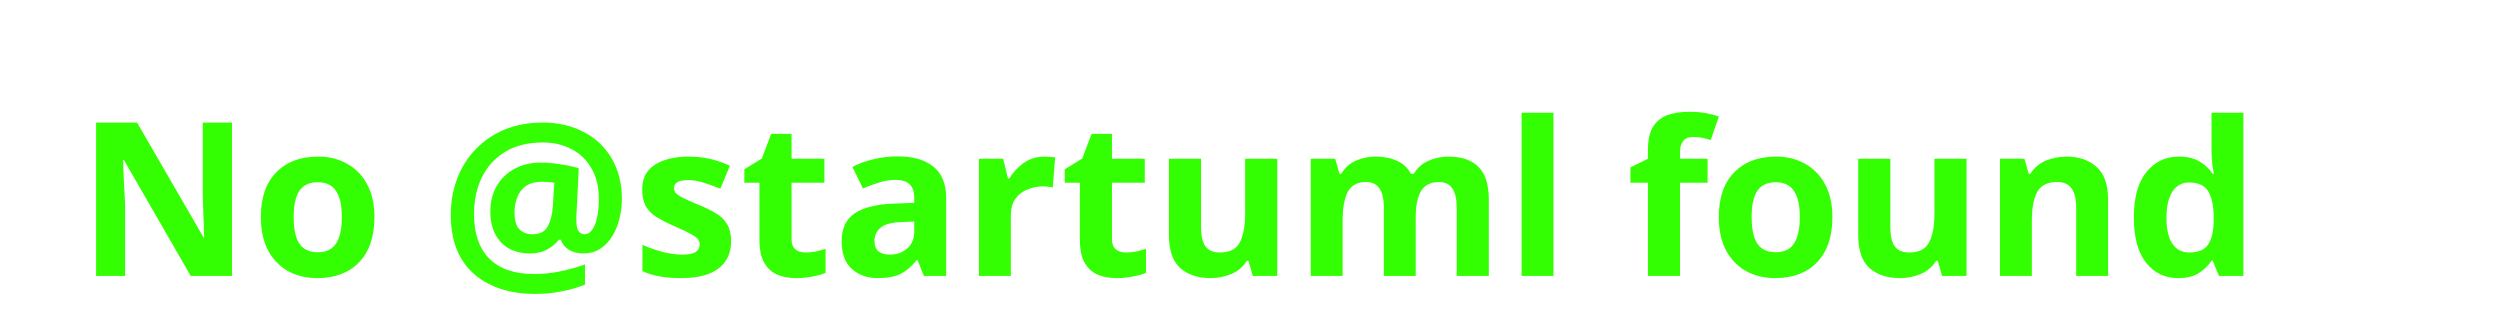
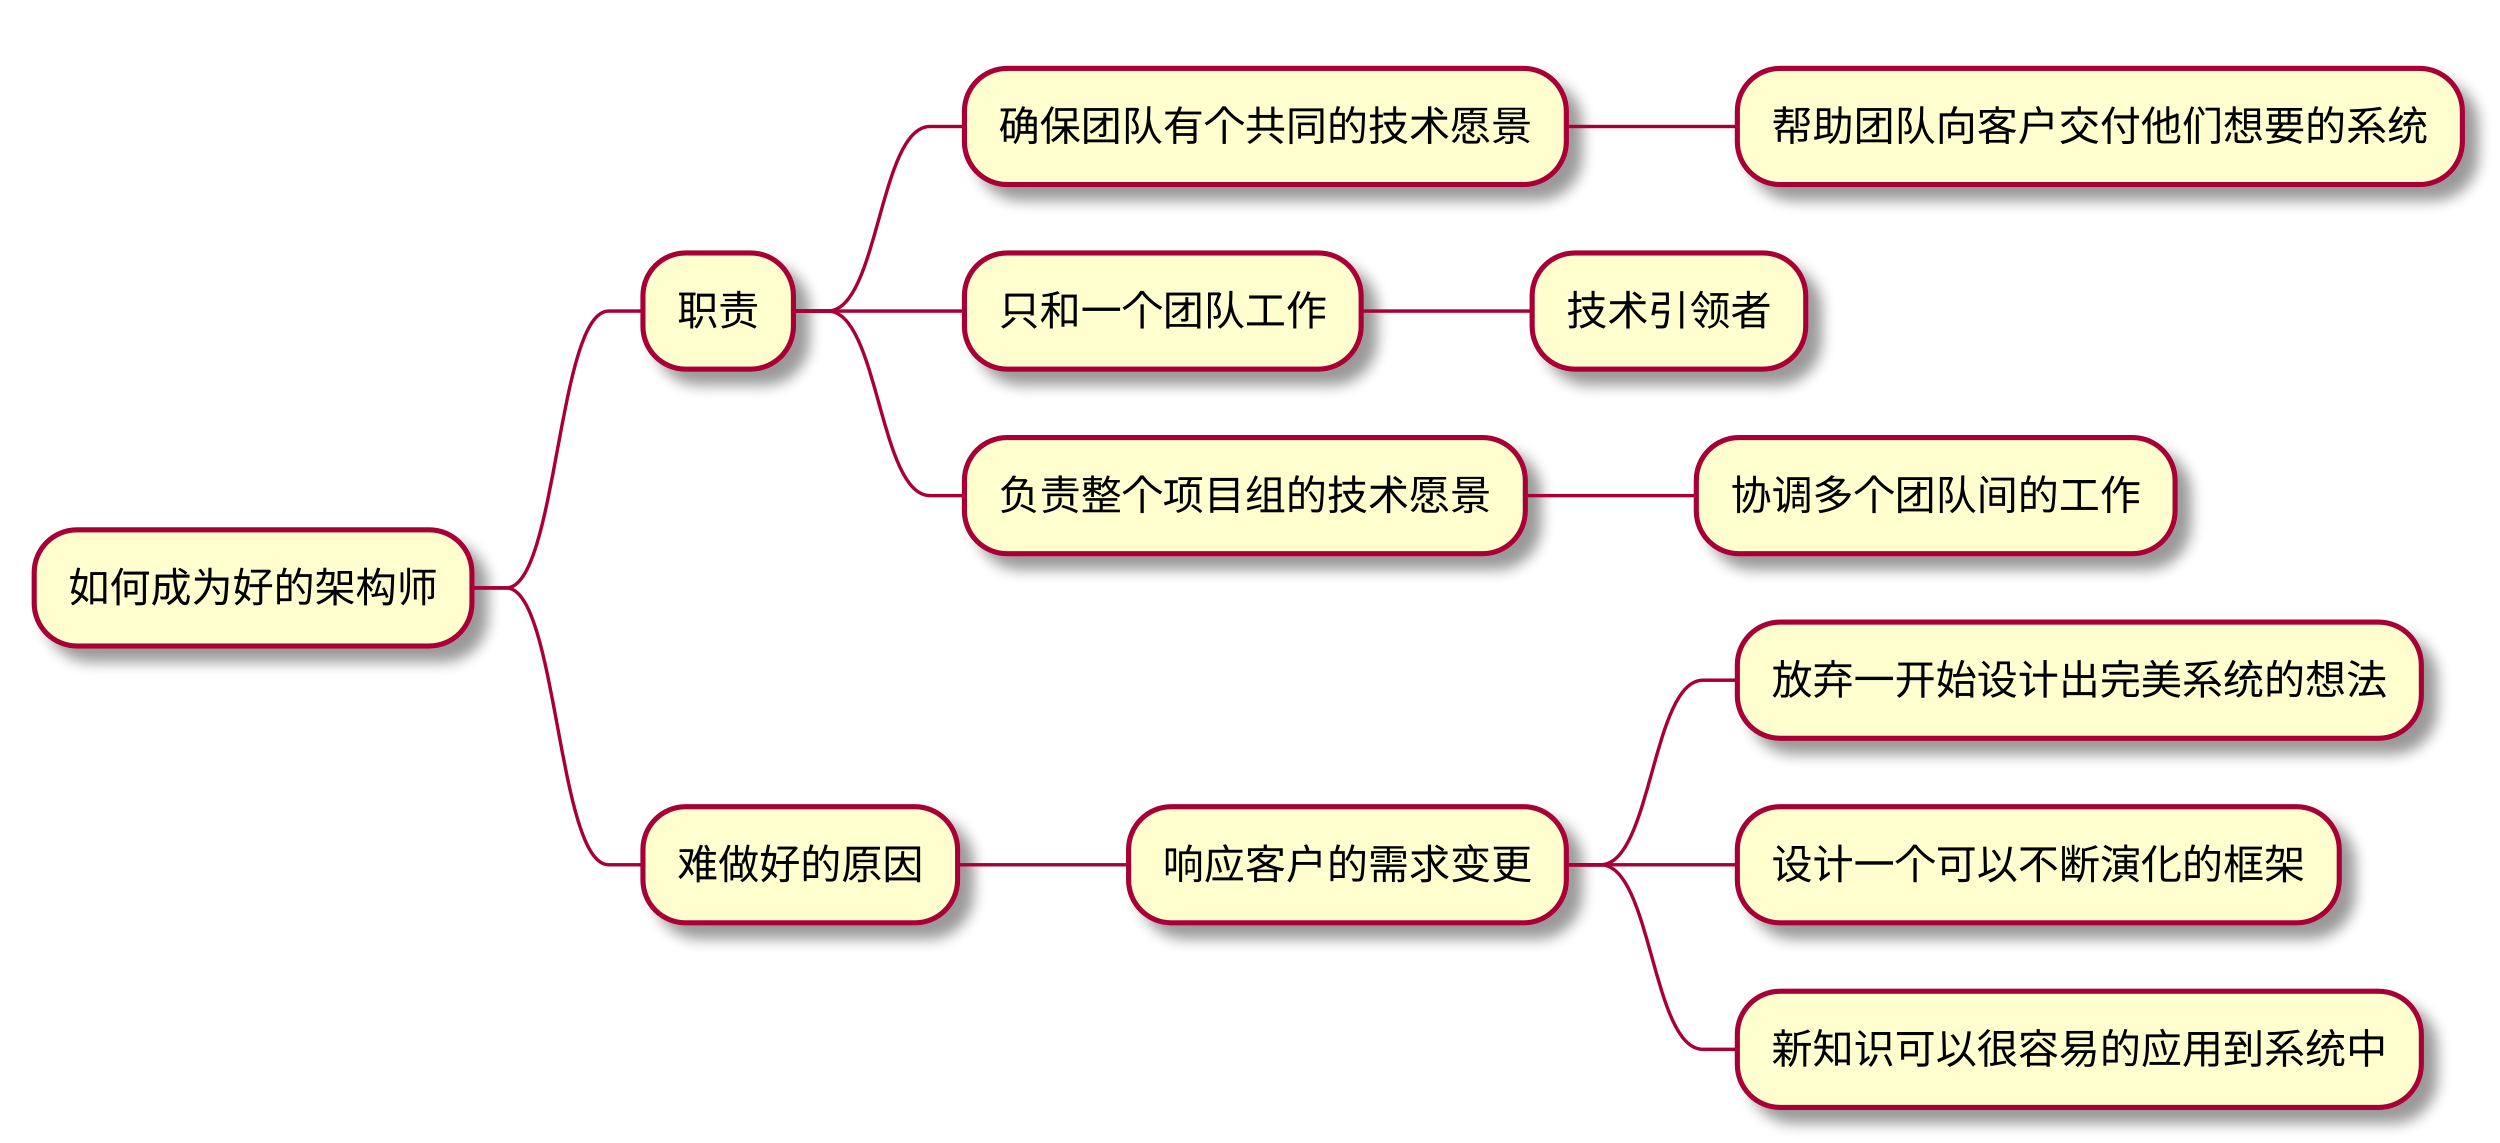
- <svg xmlns="http://www.w3.org/2000/svg" contentScriptType="application/ecmascript" contentStyleType="text/css" height="21px" preserveAspectRatio="none" style="width:163px;height:21px;background:#000000;" version="1.1" viewBox="0 0 163 21" width="163px" zoomAndPan="magnify">
-   <defs />
+ <svg xmlns="http://www.w3.org/2000/svg" contentScriptType="application/ecmascript" contentStyleType="text/css" height="334px" preserveAspectRatio="none" style="width:731px;height:334px;" version="1.1" viewBox="0 0 731 334" width="731px" zoomAndPan="magnify">
+   <defs>
+     <filter height="300%" id="f1qil770yvc75p" width="300%" x="-1" y="-1">
+       <feGaussianBlur result="blurOut" stdDeviation="2.0" />
+       <feColorMatrix in="blurOut" result="blurOut2" type="matrix" values="0 0 0 0 0 0 0 0 0 0 0 0 0 0 0 0 0 0 .4 0" />
+       <feOffset dx="4.0" dy="4.0" in="blurOut2" result="blurOut3" />
+       <feBlend in="SourceGraphic" in2="blurOut3" mode="normal" />
+     </filter>
+   </defs>
  <g>
-     <text fill="#33FF02" font-family="sans-serif" font-size="14" font-weight="bold" lengthAdjust="spacingAndGlyphs" textLength="156" x="5" y="17.995">No @startuml found</text>
+     <rect fill="#FEFECE" filter="url(#f1qil770yvc75p)" height="33.969" rx="12.5" ry="12.5" style="stroke: #A80036; stroke-width: 1.5;" width="128" x="10" y="154.922" />
+     <text fill="#000000" font-family="sans-serif" font-size="12" lengthAdjust="spacingAndGlyphs" textLength="108" x="20" y="176.06">如何成为好的架构师</text>
+     <rect fill="#FEFECE" filter="url(#f1qil770yvc75p)" height="33.969" rx="12.5" ry="12.5" style="stroke: #A80036; stroke-width: 1.5;" width="44" x="188" y="73.969" />
+     <text fill="#000000" font-family="sans-serif" font-size="12" lengthAdjust="spacingAndGlyphs" textLength="24" x="198" y="95.107">职责</text>
+     <rect fill="#FEFECE" filter="url(#f1qil770yvc75p)" height="33.969" rx="12.5" ry="12.5" style="stroke: #A80036; stroke-width: 1.5;" width="176" x="282" y="20" />
+     <text fill="#000000" font-family="sans-serif" font-size="12" lengthAdjust="spacingAndGlyphs" textLength="156" x="292" y="41.139">确保团队有个共同的技术愿景</text>
+     <rect fill="#FEFECE" filter="url(#f1qil770yvc75p)" height="33.969" rx="12.5" ry="12.5" style="stroke: #A80036; stroke-width: 1.5;" width="212" x="508" y="20" />
+     <text fill="#000000" font-family="sans-serif" font-size="12" lengthAdjust="spacingAndGlyphs" textLength="192" x="518" y="41.139">帮助团队向客户交付他们想要的系统</text>
+     <path d="M458,36.984 L468,36.984 C483,36.984 483,36.984 498,36.984 L508,36.984 " fill="none" style="stroke: #A80036; stroke-width: 1.0;" />
+     <path d="M232,90.953 L242,90.953 C257,90.953 257,36.984 272,36.984 L282,36.984 " fill="none" style="stroke: #A80036; stroke-width: 1.0;" />
+     <rect fill="#FEFECE" filter="url(#f1qil770yvc75p)" height="33.969" rx="12.5" ry="12.5" style="stroke: #A80036; stroke-width: 1.5;" width="116" x="282" y="73.969" />
+     <text fill="#000000" font-family="sans-serif" font-size="12" lengthAdjust="spacingAndGlyphs" textLength="96" x="292" y="95.107">只和一个团队工作</text>
+     <rect fill="#FEFECE" filter="url(#f1qil770yvc75p)" height="33.969" rx="12.5" ry="12.5" style="stroke: #A80036; stroke-width: 1.5;" width="80" x="448" y="73.969" />
+     <text fill="#000000" font-family="sans-serif" font-size="12" lengthAdjust="spacingAndGlyphs" textLength="60" x="458" y="95.107">技术引领者</text>
+     <path d="M398,90.953 L408,90.953 C423,90.953 423,90.953 438,90.953 L448,90.953 " fill="none" style="stroke: #A80036; stroke-width: 1.0;" />
+     <path d="M232,90.953 L242,90.953 C257,90.953 257,90.953 272,90.953 L282,90.953 " fill="none" style="stroke: #A80036; stroke-width: 1.0;" />
+     <rect fill="#FEFECE" filter="url(#f1qil770yvc75p)" height="33.969" rx="12.5" ry="12.5" style="stroke: #A80036; stroke-width: 1.5;" width="164" x="282" y="127.938" />
+     <text fill="#000000" font-family="sans-serif" font-size="12" lengthAdjust="spacingAndGlyphs" textLength="144" x="292" y="149.076">负责整个项目组的技术愿景</text>
+     <rect fill="#FEFECE" filter="url(#f1qil770yvc75p)" height="33.969" rx="12.5" ry="12.5" style="stroke: #A80036; stroke-width: 1.5;" width="140" x="496" y="127.938" />
+     <text fill="#000000" font-family="sans-serif" font-size="12" lengthAdjust="spacingAndGlyphs" textLength="120" x="506" y="149.076">协调多个团队间的工作</text>
+     <path d="M446,144.922 L456,144.922 C471,144.922 471,144.922 486,144.922 L496,144.922 " fill="none" style="stroke: #A80036; stroke-width: 1.0;" />
+     <path d="M232,90.953 L242,90.953 C257,90.953 257,144.922 272,144.922 L282,144.922 " fill="none" style="stroke: #A80036; stroke-width: 1.0;" />
+     <path d="M138,171.906 L148,171.906 C163,171.906 163,90.953 178,90.953 L188,90.953 " fill="none" style="stroke: #A80036; stroke-width: 1.0;" />
+     <rect fill="#FEFECE" filter="url(#f1qil770yvc75p)" height="33.969" rx="12.5" ry="12.5" style="stroke: #A80036; stroke-width: 1.5;" width="92" x="188" y="235.875" />
+     <text fill="#000000" font-family="sans-serif" font-size="12" lengthAdjust="spacingAndGlyphs" textLength="72" x="198" y="257.014">难做好的原因</text>
+     <rect fill="#FEFECE" filter="url(#f1qil770yvc75p)" height="33.969" rx="12.5" ry="12.5" style="stroke: #A80036; stroke-width: 1.5;" width="128" x="330" y="235.875" />
+     <text fill="#000000" font-family="sans-serif" font-size="12" lengthAdjust="spacingAndGlyphs" textLength="108" x="340" y="257.014">响应客户的需求变更</text>
+     <rect fill="#FEFECE" filter="url(#f1qil770yvc75p)" height="33.969" rx="12.5" ry="12.5" style="stroke: #A80036; stroke-width: 1.5;" width="200" x="508" y="181.906" />
+     <text fill="#000000" font-family="sans-serif" font-size="12" lengthAdjust="spacingAndGlyphs" textLength="180" x="518" y="203.045">放弃一开始设计出完美系统的想法</text>
+     <path d="M458,252.859 L468,252.859 C483,252.859 483,198.891 498,198.891 L508,198.891 " fill="none" style="stroke: #A80036; stroke-width: 1.0;" />
+     <rect fill="#FEFECE" filter="url(#f1qil770yvc75p)" height="33.969" rx="12.5" ry="12.5" style="stroke: #A80036; stroke-width: 1.5;" width="176" x="508" y="235.875" />
+     <text fill="#000000" font-family="sans-serif" font-size="12" lengthAdjust="spacingAndGlyphs" textLength="156" x="518" y="257.014">设计一个可以不断演化的框架</text>
+     <path d="M458,252.859 L468,252.859 C483,252.859 483,252.859 498,252.859 L508,252.859 " fill="none" style="stroke: #A80036; stroke-width: 1.0;" />
+     <rect fill="#FEFECE" filter="url(#f1qil770yvc75p)" height="33.969" rx="12.5" ry="12.5" style="stroke: #A80036; stroke-width: 1.5;" width="200" x="508" y="289.844" />
+     <text fill="#000000" font-family="sans-serif" font-size="12" lengthAdjust="spacingAndGlyphs" textLength="180" x="518" y="310.982">新知识可以很容易的应用到系统中</text>
+     <path d="M458,252.859 L468,252.859 C483,252.859 483,306.828 498,306.828 L508,306.828 " fill="none" style="stroke: #A80036; stroke-width: 1.0;" />
+     <path d="M280,252.859 L290,252.859 C305,252.859 305,252.859 320,252.859 L330,252.859 " fill="none" style="stroke: #A80036; stroke-width: 1.0;" />
+     <path d="M138,171.906 L148,171.906 C163,171.906 163,252.859 178,252.859 L188,252.859 " fill="none" style="stroke: #A80036; stroke-width: 1.0;" />
  </g>
</svg>
